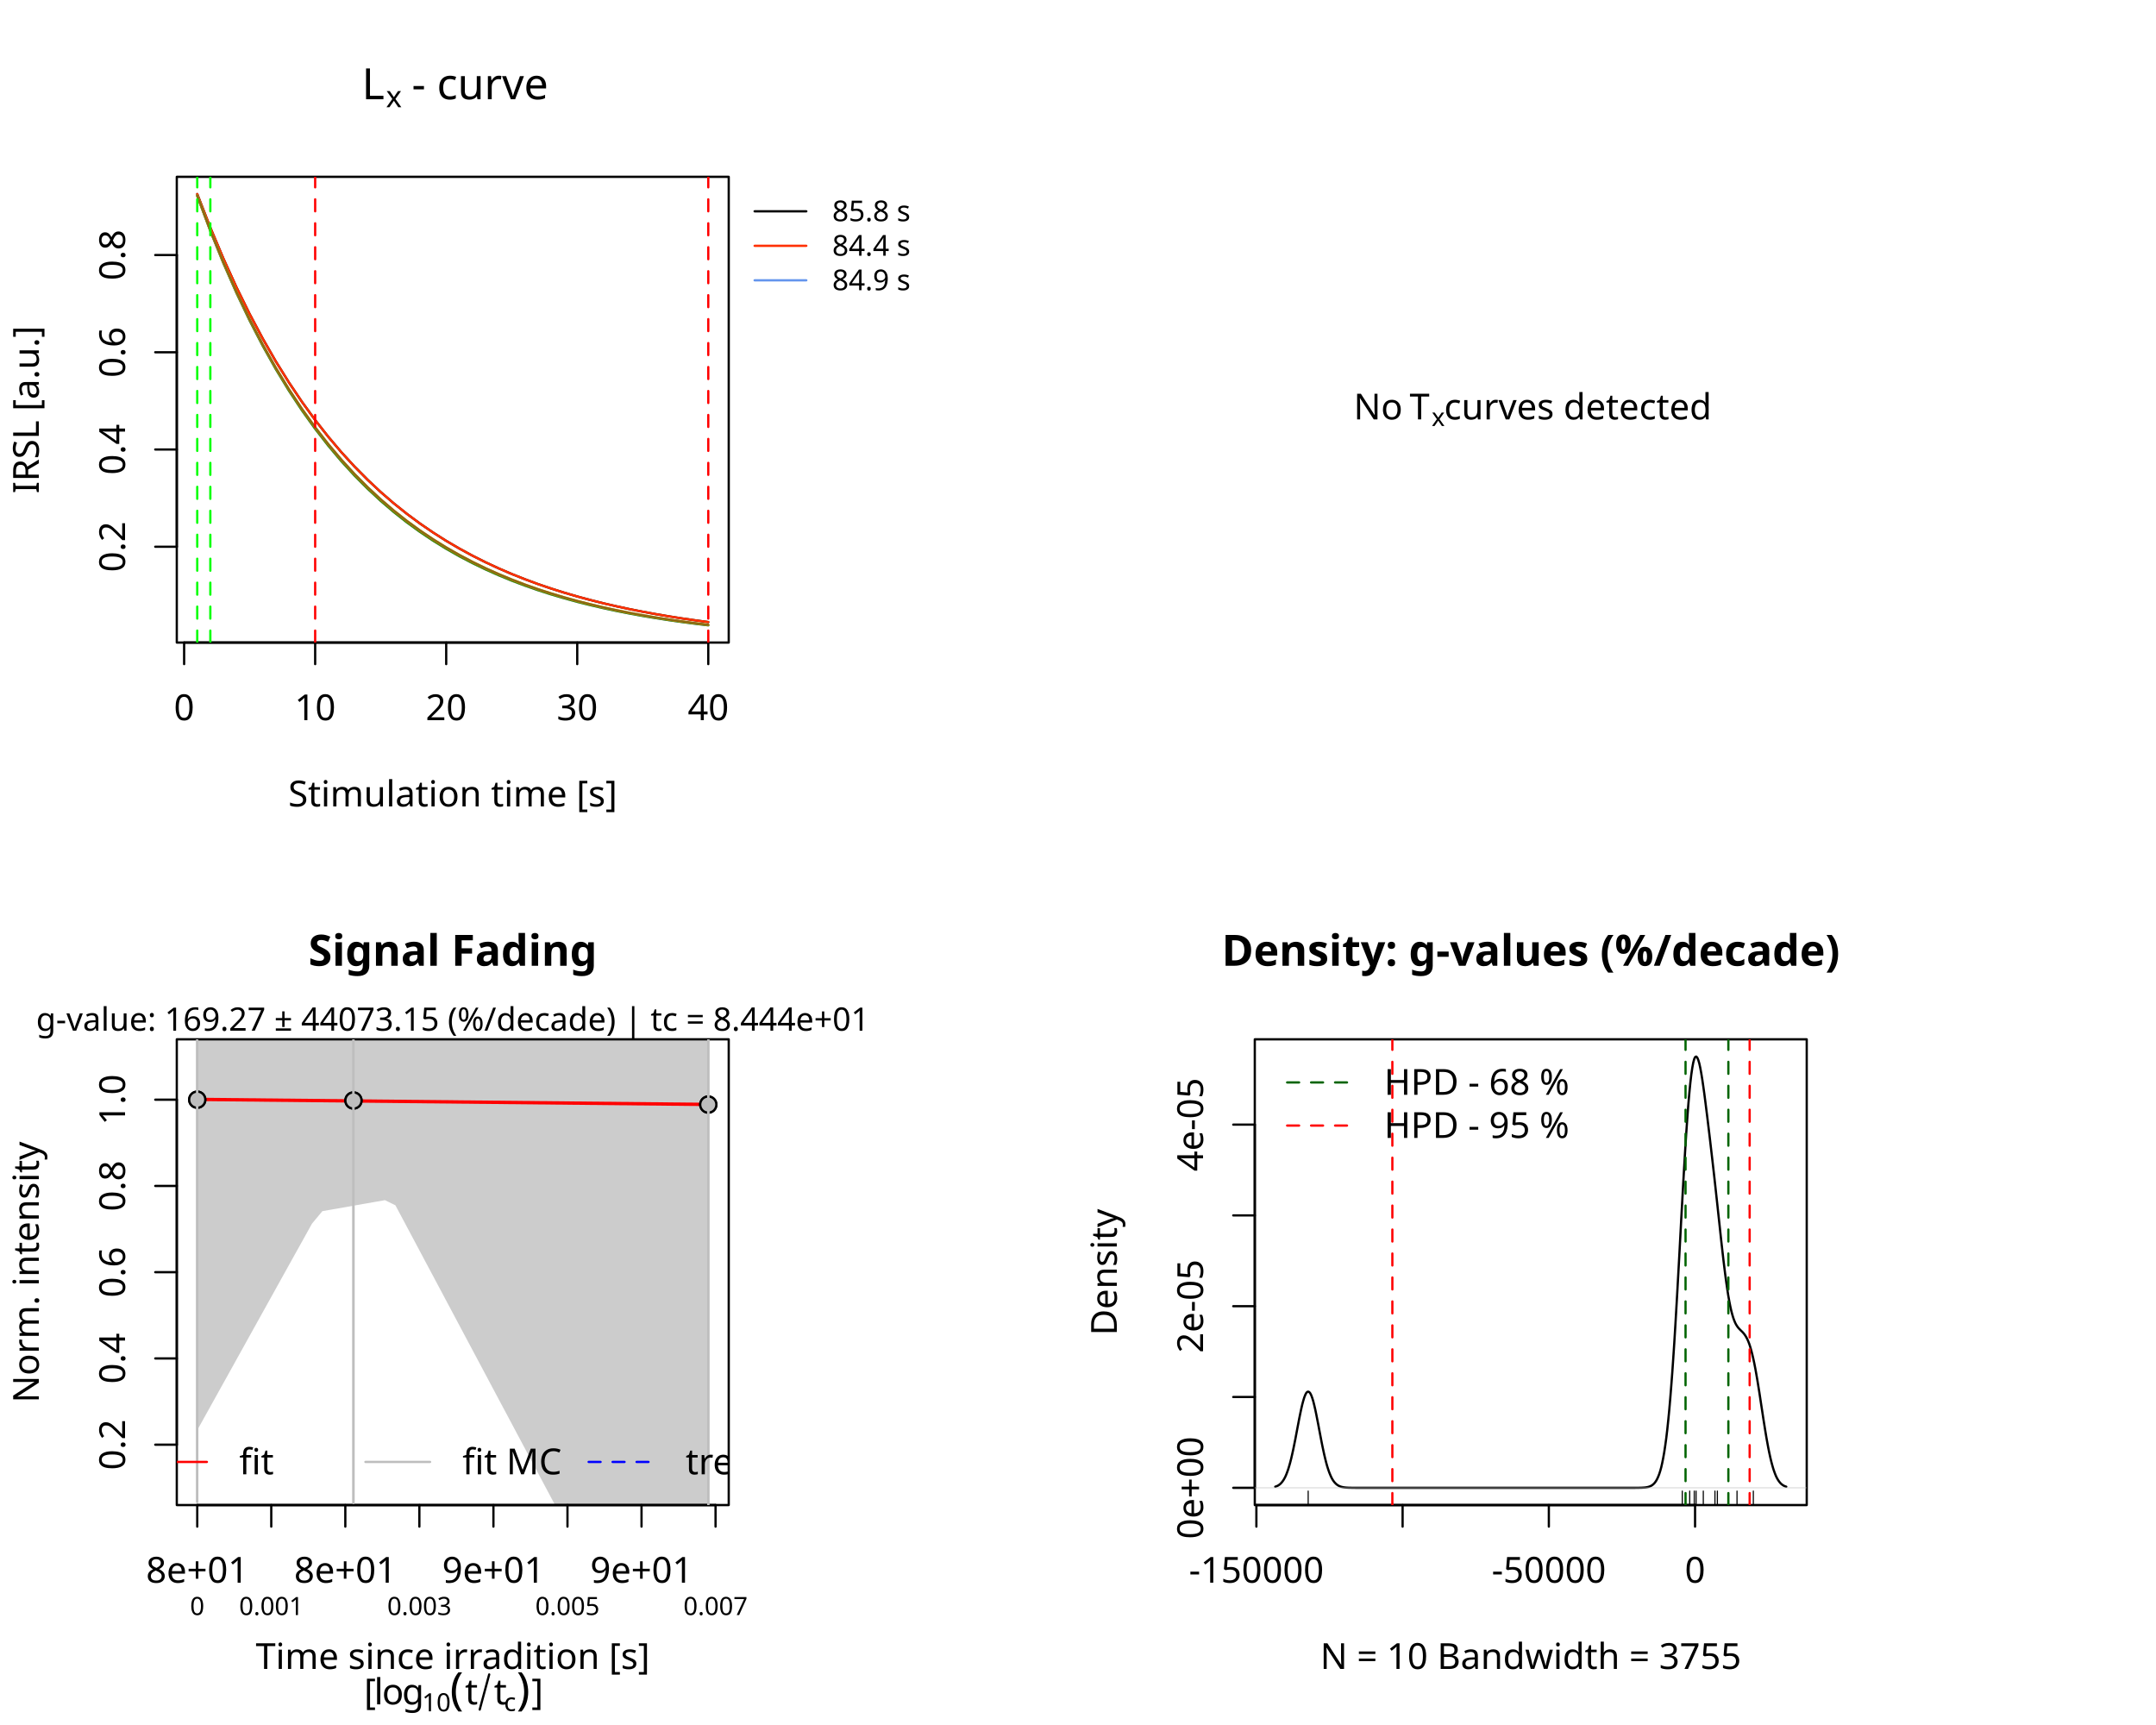
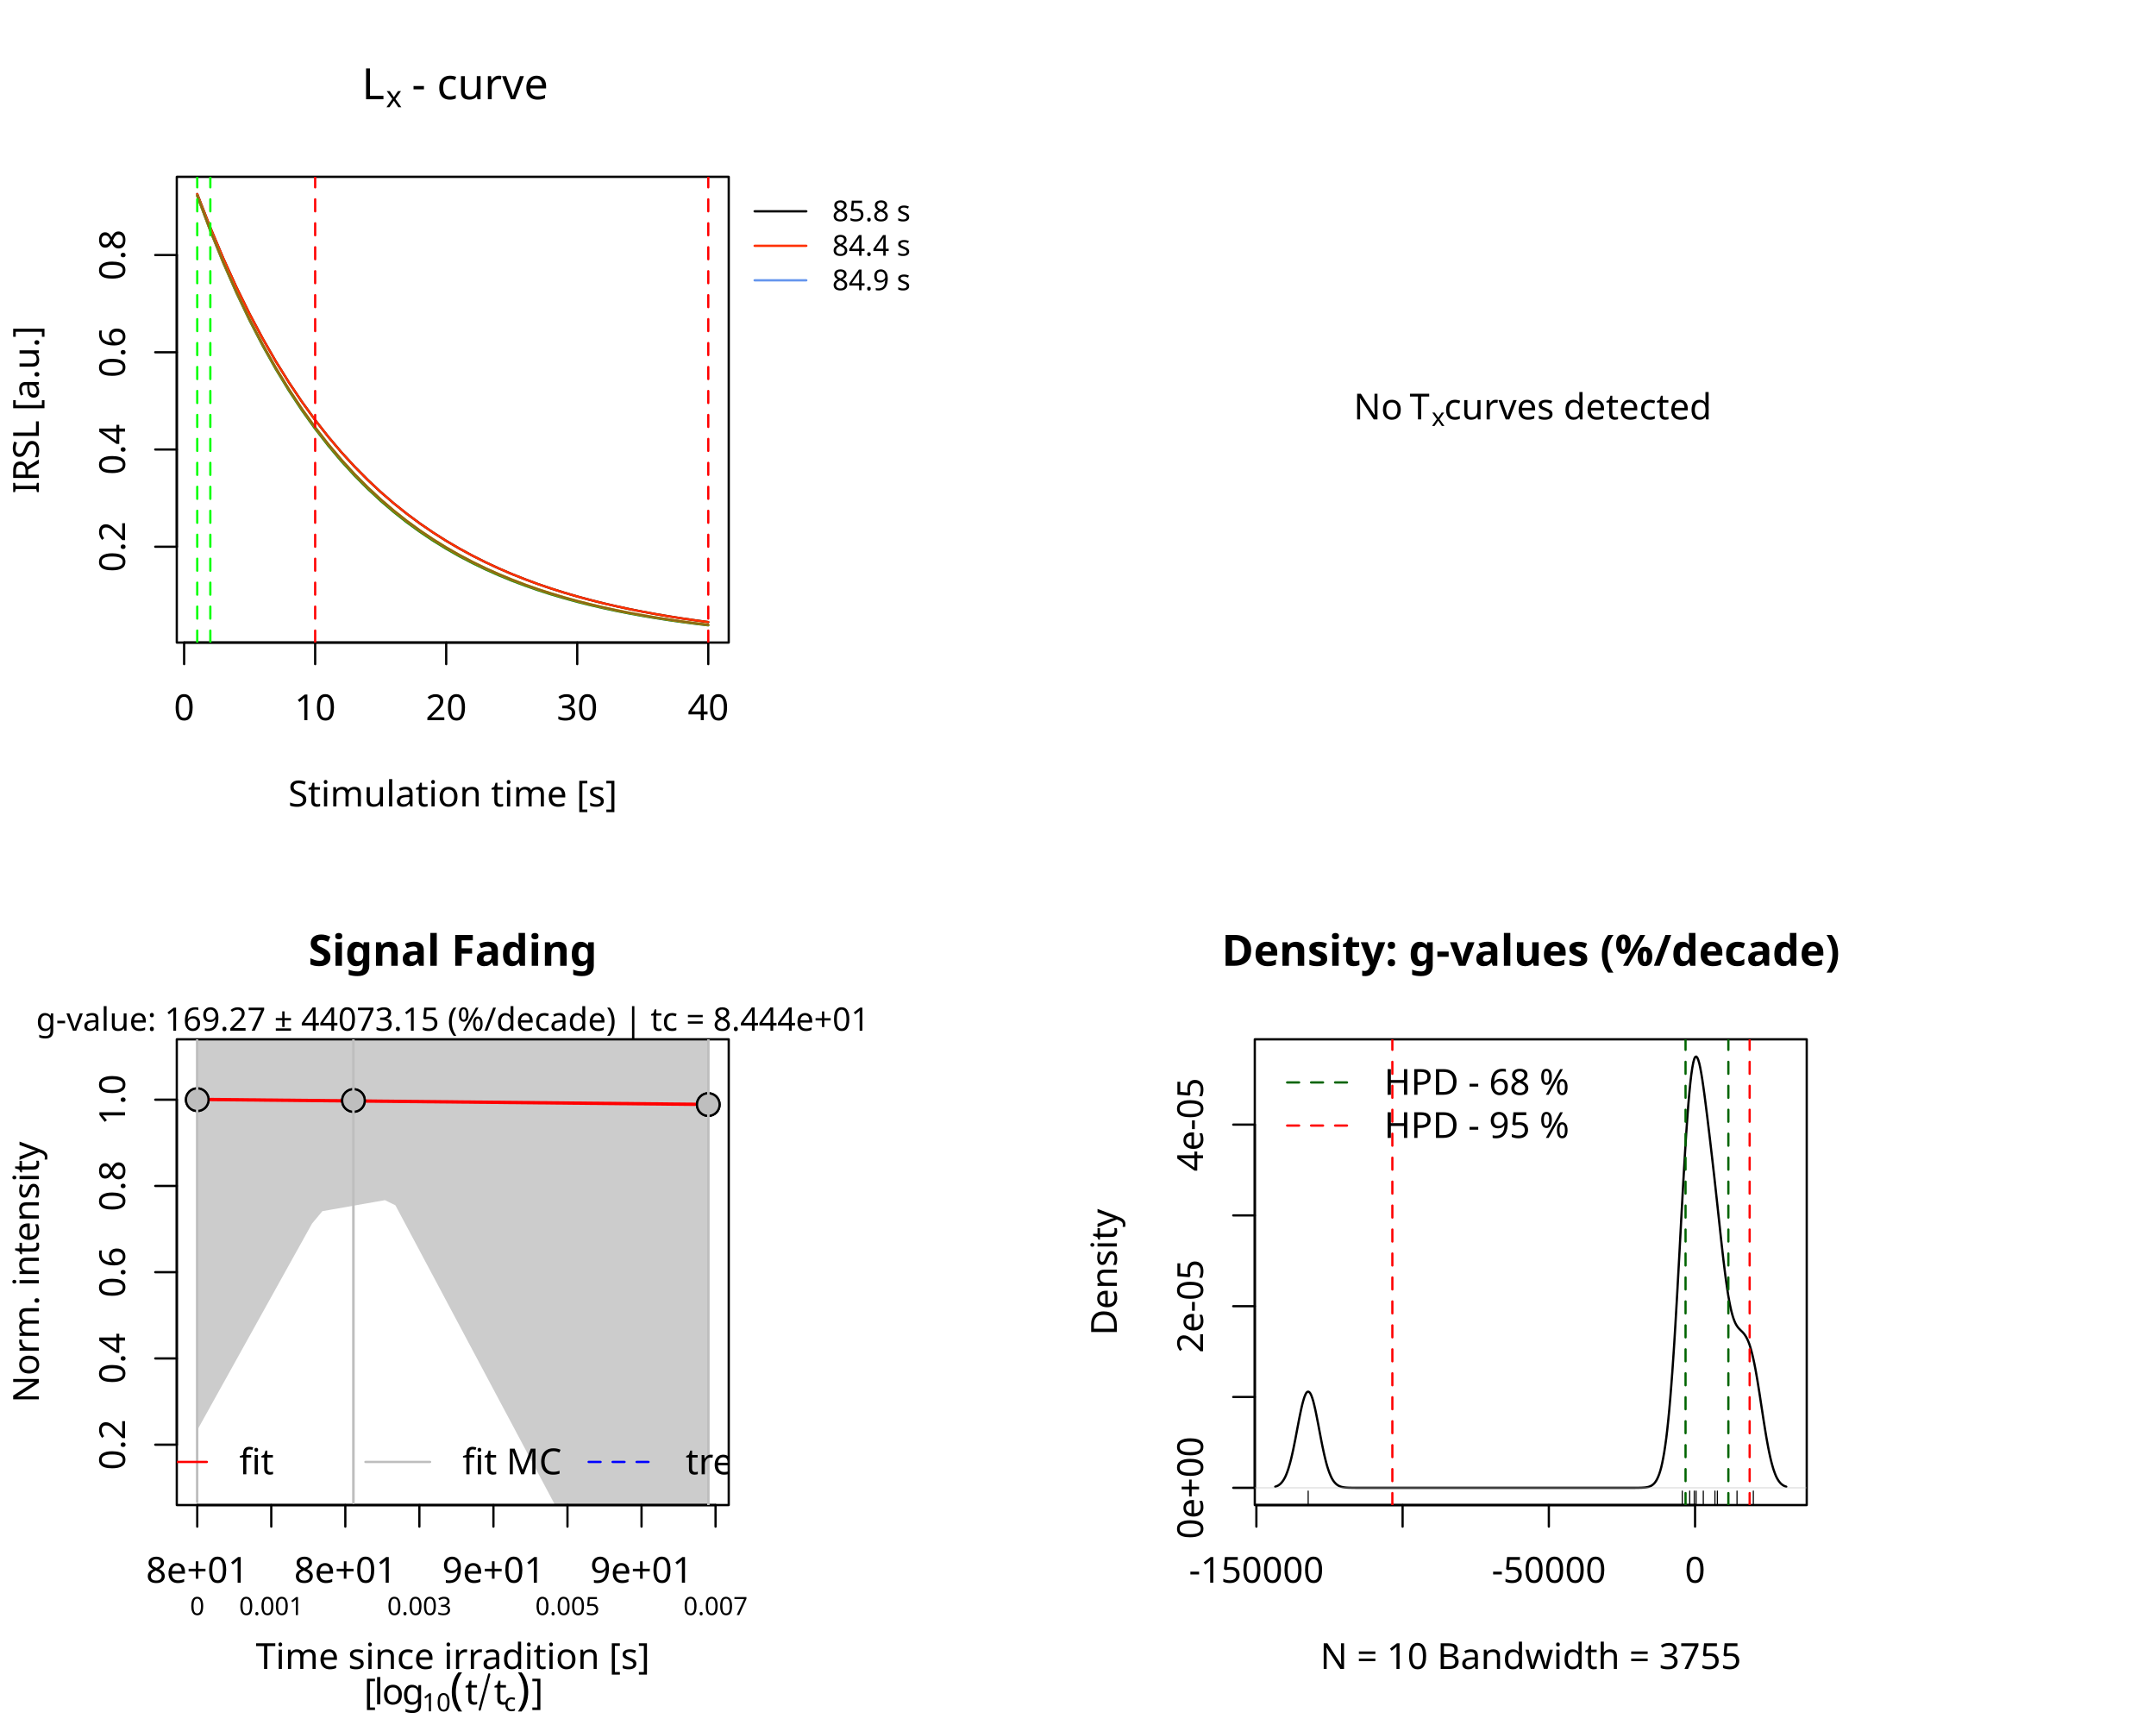
<svg xmlns="http://www.w3.org/2000/svg" class="svglite" data-engine-version="2.0" width="720.00pt" height="576.00pt" viewBox="0 0 720.00 576.00">
  <defs>
    <style type="text/css">
    .svglite line, .svglite polyline, .svglite polygon, .svglite path, .svglite rect, .svglite circle {
      fill: none;
      stroke: #000000;
      stroke-linecap: round;
      stroke-linejoin: round;
      stroke-miterlimit: 10.00;
    }
  </style>
  </defs>
  <rect width="100%" height="100%" style="stroke: none; fill: #FFFFFF;" />
  <defs>
    <clipPath id="cpMC4wMHw3MjAuMDB8MC4wMHw1NzYuMDA=">
      <rect x="0.00" y="0.00" width="720.00" height="576.00" />
    </clipPath>
  </defs>
  <g clip-path="url(#cpMC4wMHw3MjAuMDB8MC4wMHw1NzYuMDA=)">
    <line x1="61.49" y1="214.56" x2="236.53" y2="214.56" style="stroke-width: 0.75;" />
    <line x1="61.49" y1="214.56" x2="61.49" y2="221.76" style="stroke-width: 0.75;" />
    <line x1="105.25" y1="214.56" x2="105.25" y2="221.76" style="stroke-width: 0.75;" />
    <line x1="149.01" y1="214.56" x2="149.01" y2="221.76" style="stroke-width: 0.75;" />
    <line x1="192.77" y1="214.56" x2="192.77" y2="221.76" style="stroke-width: 0.75;" />
    <line x1="236.53" y1="214.56" x2="236.53" y2="221.76" style="stroke-width: 0.75;" />
    <text x="61.49" y="240.48" text-anchor="middle" style="font-size: 12.00px; font-family: sans;" textLength="6.67px" lengthAdjust="spacingAndGlyphs">0</text>
    <text x="105.25" y="240.48" text-anchor="middle" style="font-size: 12.00px; font-family: sans;" textLength="13.35px" lengthAdjust="spacingAndGlyphs">10</text>
    <text x="149.01" y="240.48" text-anchor="middle" style="font-size: 12.00px; font-family: sans;" textLength="13.35px" lengthAdjust="spacingAndGlyphs">20</text>
    <text x="192.77" y="240.48" text-anchor="middle" style="font-size: 12.00px; font-family: sans;" textLength="13.35px" lengthAdjust="spacingAndGlyphs">30</text>
    <text x="236.53" y="240.48" text-anchor="middle" style="font-size: 12.00px; font-family: sans;" textLength="13.35px" lengthAdjust="spacingAndGlyphs">40</text>
    <line x1="59.04" y1="182.56" x2="59.04" y2="85.16" style="stroke-width: 0.75;" />
    <line x1="59.04" y1="182.56" x2="51.84" y2="182.56" style="stroke-width: 0.75;" />
    <line x1="59.04" y1="150.09" x2="51.84" y2="150.09" style="stroke-width: 0.75;" />
    <line x1="59.04" y1="117.62" x2="51.84" y2="117.62" style="stroke-width: 0.75;" />
    <line x1="59.04" y1="85.16" x2="51.84" y2="85.16" style="stroke-width: 0.75;" />
    <text transform="translate(41.76,182.56) rotate(-90)" text-anchor="middle" style="font-size: 12.00px; font-family: sans;" textLength="16.68px" lengthAdjust="spacingAndGlyphs">0.2</text>
    <text transform="translate(41.76,150.09) rotate(-90)" text-anchor="middle" style="font-size: 12.00px; font-family: sans;" textLength="16.68px" lengthAdjust="spacingAndGlyphs">0.4</text>
    <text transform="translate(41.76,117.62) rotate(-90)" text-anchor="middle" style="font-size: 12.00px; font-family: sans;" textLength="16.68px" lengthAdjust="spacingAndGlyphs">0.6</text>
    <text transform="translate(41.76,85.16) rotate(-90)" text-anchor="middle" style="font-size: 12.00px; font-family: sans;" textLength="16.68px" lengthAdjust="spacingAndGlyphs">0.8</text>
    <polygon points="59.04,214.56 243.36,214.56 243.36,59.04 59.04,59.04 " style="stroke-width: 0.75; fill: none;" />
  </g>
  <defs>
    <clipPath id="cpMC4wMHwzNjAuMDB8MC4wMHwyODguMDA=">
      <rect x="0.00" y="0.00" width="360.00" height="288.00" />
    </clipPath>
  </defs>
  <g clip-path="url(#cpMC4wMHwzNjAuMDB8MC4wMHwyODguMDA=)">
    <text x="120.86" y="33.14" style="font-size: 14.40px; font-family: sans;" textLength="8.01px" lengthAdjust="spacingAndGlyphs">L</text>
    <text x="128.87" y="35.81" style="font-size: 10.08px; font-family: sans;" textLength="5.04px" lengthAdjust="spacingAndGlyphs">x</text>
    <text x="133.91" y="33.14" style="font-size: 14.40px; font-family: sans;" textLength="3.60px" lengthAdjust="spacingAndGlyphs"> </text>
    <text x="137.52" y="33.14" style="font-size: 14.40px; font-family: sans;" textLength="44.02px" lengthAdjust="spacingAndGlyphs">- curve</text>
    <text x="151.20" y="269.28" text-anchor="middle" style="font-size: 12.00px; font-family: sans;" textLength="101.38px" lengthAdjust="spacingAndGlyphs">Stimulation time [s]</text>
    <text transform="translate(12.96,136.80) rotate(-90)" text-anchor="middle" style="font-size: 12.00px; font-family: sans;" textLength="56.70px" lengthAdjust="spacingAndGlyphs">IRSL [a.u.]</text>
  </g>
  <defs>
    <clipPath id="cpNTkuMDR8MjQzLjM2fDU5LjA0fDIxNC41Ng==">
      <rect x="59.04" y="59.04" width="184.32" height="155.52" />
    </clipPath>
  </defs>
  <g clip-path="url(#cpNTkuMDR8MjQzLjM2fDU5LjA0fDIxNC41Ng==)">
    <polyline points="65.87,64.80 70.24,76.01 74.62,86.38 78.99,95.98 83.37,104.86 87.75,113.08 92.12,120.69 96.50,127.72 100.88,134.24 105.25,140.26 109.63,145.84 114.00,151.00 118.38,155.78 122.76,160.20 127.13,164.29 131.51,168.08 135.88,171.58 140.26,174.82 144.64,177.82 149.01,180.60 153.39,183.16 157.76,185.54 162.14,187.74 166.52,189.78 170.89,191.66 175.27,193.40 179.64,195.02 184.02,196.51 188.40,197.89 192.77,199.17 197.15,200.35 201.52,201.45 205.90,202.46 210.28,203.40 214.65,204.26 219.03,205.07 223.41,205.81 227.78,206.50 232.16,207.13 236.53,207.72 " style="stroke-width: 0.75;" />
    <polyline points="65.87,64.80 70.24,76.01 74.62,86.38 78.99,95.98 83.37,104.86 87.75,113.08 92.12,120.69 96.50,127.72 100.88,134.24 105.25,140.26 109.63,145.84 114.00,151.00 118.38,155.78 122.76,160.20 127.13,164.29 131.51,168.08 135.88,171.58 140.26,174.82 144.64,177.82 149.01,180.60 153.39,183.16 157.76,185.54 162.14,187.74 166.52,189.78 170.89,191.66 175.27,193.40 179.64,195.02 184.02,196.51 188.40,197.89 192.77,199.17 197.15,200.35 201.52,201.45 205.90,202.46 210.28,203.40 214.65,204.26 219.03,205.07 223.41,205.81 227.78,206.50 232.16,207.13 236.53,207.72 " style="stroke-width: 0.75; stroke: #FF3000;" />
    <polyline points="65.87,65.40 70.24,77.11 74.62,87.91 78.99,97.86 83.37,107.04 87.75,115.49 92.12,123.28 96.50,130.47 100.88,137.09 105.25,143.19 109.63,148.81 114.00,154.00 118.38,158.78 122.76,163.18 127.13,167.24 131.51,170.98 135.88,174.43 140.26,177.61 144.64,180.54 149.01,183.24 153.39,185.73 157.76,188.02 162.14,190.13 166.52,192.08 170.89,193.88 175.27,195.53 179.64,197.06 184.02,198.47 188.40,199.76 192.77,200.96 197.15,202.06 201.52,203.07 205.90,204.01 210.28,204.87 214.65,205.67 219.03,206.40 223.41,207.08 227.78,207.70 232.16,208.27 236.53,208.80 " style="stroke-width: 0.75; stroke: #6495ED;" />
    <polyline points="65.87,65.40 70.24,77.11 74.62,87.91 78.99,97.86 83.37,107.04 87.75,115.49 92.12,123.28 96.50,130.47 100.88,137.09 105.25,143.19 109.63,148.81 114.00,154.00 118.38,158.78 122.76,163.18 127.13,167.24 131.51,170.98 135.88,174.43 140.26,177.61 144.64,180.54 149.01,183.24 153.39,185.73 157.76,188.02 162.14,190.13 166.52,192.08 170.89,193.88 175.27,195.53 179.64,197.06 184.02,198.47 188.40,199.76 192.77,200.96 197.15,202.06 201.52,203.07 205.90,204.01 210.28,204.87 214.65,205.67 219.03,206.40 223.41,207.08 227.78,207.70 232.16,208.27 236.53,208.80 " style="stroke-width: 0.75; stroke: #458B00;" />
    <polyline points="65.87,65.29 70.24,76.92 74.62,87.64 78.99,97.53 83.37,106.66 87.75,115.07 92.12,122.83 96.50,129.99 100.88,136.59 105.25,142.68 109.63,148.30 114.00,153.48 118.38,158.26 122.76,162.67 127.13,166.73 131.51,170.48 135.88,173.94 140.26,177.13 144.64,180.07 149.01,182.79 153.39,185.29 157.76,187.60 162.14,189.73 166.52,191.69 170.89,193.50 175.27,195.18 179.64,196.72 184.02,198.14 188.40,199.45 192.77,200.66 197.15,201.77 201.52,202.80 205.90,203.75 210.28,204.63 214.65,205.43 219.03,206.18 223.41,206.87 227.78,207.50 232.16,208.08 236.53,208.62 " style="stroke-width: 0.75; stroke: #FFB90F;" />
    <polyline points="65.87,65.29 70.24,76.92 74.62,87.64 78.99,97.53 83.37,106.66 87.75,115.07 92.12,122.83 96.50,129.99 100.88,136.59 105.25,142.68 109.63,148.30 114.00,153.48 118.38,158.26 122.76,162.67 127.13,166.73 131.51,170.48 135.88,173.94 140.26,177.13 144.64,180.07 149.01,182.79 153.39,185.29 157.76,187.60 162.14,189.73 166.52,191.69 170.89,193.50 175.27,195.18 179.64,196.72 184.02,198.14 188.40,199.45 192.77,200.66 197.15,201.77 201.52,202.80 205.90,203.75 210.28,204.63 214.65,205.43 219.03,206.18 223.41,206.87 227.78,207.50 232.16,208.08 236.53,208.62 " style="stroke-width: 0.75; stroke: #8B6914;" />
  </g>
  <g clip-path="url(#cpMC4wMHw3MjAuMDB8MC4wMHw1NzYuMDA=)">
</g>
  <g clip-path="url(#cpMC4wMHwzNjAuMDB8MC4wMHwyODguMDA=)">
    <line x1="252.00" y1="70.56" x2="269.28" y2="70.56" style="stroke-width: 0.75;" />
    <line x1="252.00" y1="82.08" x2="269.28" y2="82.08" style="stroke-width: 0.75; stroke: #FF3000;" />
    <line x1="252.00" y1="93.60" x2="269.28" y2="93.60" style="stroke-width: 0.75; stroke: #6495ED;" />
    <text x="277.92" y="73.86" style="font-size: 9.60px; font-family: sans;" textLength="26.16px" lengthAdjust="spacingAndGlyphs">85.8 s</text>
    <text x="277.92" y="85.38" style="font-size: 9.60px; font-family: sans;" textLength="26.16px" lengthAdjust="spacingAndGlyphs">84.4 s</text>
    <text x="277.92" y="96.90" style="font-size: 9.60px; font-family: sans;" textLength="26.16px" lengthAdjust="spacingAndGlyphs">84.9 s</text>
  </g>
  <g clip-path="url(#cpNTkuMDR8MjQzLjM2fDU5LjA0fDIxNC41Ng==)">
    <line x1="65.87" y1="214.56" x2="65.87" y2="59.04" style="stroke-width: 0.75; stroke: #00FF00; stroke-dasharray: 4.00,4.00;" />
    <line x1="70.24" y1="214.56" x2="70.24" y2="59.04" style="stroke-width: 0.75; stroke: #00FF00; stroke-dasharray: 4.00,4.00;" />
    <line x1="105.25" y1="214.56" x2="105.25" y2="59.04" style="stroke-width: 0.75; stroke: #FF0000; stroke-dasharray: 4.00,4.00;" />
    <line x1="236.53" y1="214.56" x2="236.53" y2="59.04" style="stroke-width: 0.75; stroke: #FF0000; stroke-dasharray: 4.00,4.00;" />
  </g>
  <defs>
    <clipPath id="cpNDE5LjA0fDYwMy4zNnw1OS4wNHwyMTQuNTY=">
      <rect x="419.04" y="59.04" width="184.32" height="155.52" />
    </clipPath>
  </defs>
  <g clip-path="url(#cpNDE5LjA0fDYwMy4zNnw1OS4wNHwyMTQuNTY=)">
</g>
  <defs>
    <clipPath id="cpMzYwLjAwfDcyMC4wMHwwLjAwfDI4OC4wMA==">
      <rect x="360.00" y="0.00" width="360.00" height="288.00" />
    </clipPath>
  </defs>
  <g clip-path="url(#cpMzYwLjAwfDcyMC4wMHwwLjAwfDI4OC4wMA==)">
</g>
  <g clip-path="url(#cpNDE5LjA0fDYwMy4zNnw1OS4wNHwyMTQuNTY=)">
    <text x="452.06" y="140.04" style="font-size: 12.00px; font-family: sans;" textLength="18.68px" lengthAdjust="spacingAndGlyphs">No </text>
    <text x="470.74" y="140.04" style="font-size: 12.00px; font-family: sans;" textLength="7.33px" lengthAdjust="spacingAndGlyphs">T</text>
    <text x="478.07" y="142.26" style="font-size: 8.40px; font-family: sans;" textLength="4.20px" lengthAdjust="spacingAndGlyphs">x</text>
    <text x="482.27" y="140.04" style="font-size: 12.00px; font-family: sans;" textLength="88.07px" lengthAdjust="spacingAndGlyphs"> curves detected</text>
  </g>
  <defs>
    <clipPath id="cpNTkuMDR8MjQzLjM2fDM0Ny4wNHw1MDIuNTY=">
      <rect x="59.04" y="347.04" width="184.32" height="155.52" />
    </clipPath>
  </defs>
  <g clip-path="url(#cpNTkuMDR8MjQzLjM2fDM0Ny4wNHw1MDIuNTY=)">
</g>
  <g clip-path="url(#cpMC4wMHw3MjAuMDB8MC4wMHw1NzYuMDA=)">
    <line x1="59.04" y1="482.40" x2="59.04" y2="367.20" style="stroke-width: 0.75;" />
    <line x1="59.04" y1="482.40" x2="51.84" y2="482.40" style="stroke-width: 0.75;" />
    <line x1="59.04" y1="453.60" x2="51.84" y2="453.60" style="stroke-width: 0.75;" />
    <line x1="59.04" y1="424.80" x2="51.84" y2="424.80" style="stroke-width: 0.75;" />
    <line x1="59.04" y1="396.00" x2="51.84" y2="396.00" style="stroke-width: 0.75;" />
    <line x1="59.04" y1="367.20" x2="51.84" y2="367.20" style="stroke-width: 0.75;" />
    <text transform="translate(41.76,482.40) rotate(-90)" text-anchor="middle" style="font-size: 12.00px; font-family: sans;" textLength="16.68px" lengthAdjust="spacingAndGlyphs">0.2</text>
    <text transform="translate(41.76,453.60) rotate(-90)" text-anchor="middle" style="font-size: 12.00px; font-family: sans;" textLength="16.68px" lengthAdjust="spacingAndGlyphs">0.4</text>
    <text transform="translate(41.76,424.80) rotate(-90)" text-anchor="middle" style="font-size: 12.00px; font-family: sans;" textLength="16.68px" lengthAdjust="spacingAndGlyphs">0.6</text>
    <text transform="translate(41.76,396.00) rotate(-90)" text-anchor="middle" style="font-size: 12.00px; font-family: sans;" textLength="16.68px" lengthAdjust="spacingAndGlyphs">0.8</text>
    <text transform="translate(41.76,367.20) rotate(-90)" text-anchor="middle" style="font-size: 12.00px; font-family: sans;" textLength="16.68px" lengthAdjust="spacingAndGlyphs">1.0</text>
    <polygon points="59.04,502.56 243.36,502.56 243.36,347.04 59.04,347.04 " style="stroke-width: 0.75; fill: none;" />
  </g>
  <defs>
    <clipPath id="cpMC4wMHwzNjAuMDB8Mjg4LjAwfDU3Ni4wMA==">
      <rect x="0.00" y="288.00" width="360.00" height="288.00" />
    </clipPath>
  </defs>
  <g clip-path="url(#cpMC4wMHwzNjAuMDB8Mjg4LjAwfDU3Ni4wMA==)">
    <text x="151.20" y="322.48" text-anchor="middle" style="font-size: 14.40px; font-weight: bold; font-family: sans;" textLength="88.06px" lengthAdjust="spacingAndGlyphs">Signal Fading</text>
    <text x="121.59" y="569.11" style="font-size: 12.00px; font-family: sans;" textLength="3.33px" lengthAdjust="spacingAndGlyphs">[</text>
    <text x="124.92" y="569.11" style="font-size: 12.00px; font-family: sans;" textLength="2.66px" lengthAdjust="spacingAndGlyphs">l</text>
    <text x="127.59" y="569.11" style="font-size: 12.00px; font-family: sans;" textLength="6.67px" lengthAdjust="spacingAndGlyphs">o</text>
    <text x="134.26" y="569.11" style="font-size: 12.00px; font-family: sans;" textLength="6.67px" lengthAdjust="spacingAndGlyphs">g</text>
    <text x="140.94" y="571.43" style="font-size: 8.40px; font-family: sans;" textLength="9.34px" lengthAdjust="spacingAndGlyphs">10</text>
    <text x="150.28" y="569.11" style="font-size: 15.00px; font-family: sans;" textLength="5.00px" lengthAdjust="spacingAndGlyphs">(</text>
    <text x="155.28" y="569.11" style="font-size: 12.00px; font-family: sans;" textLength="3.33px" lengthAdjust="spacingAndGlyphs">t</text>
    <polyline points="160.20,570.85 163.37,559.12 " style="stroke-width: 0.75;" />
    <text x="164.95" y="569.11" style="font-size: 12.00px; font-family: sans;" textLength="3.33px" lengthAdjust="spacingAndGlyphs">t</text>
    <text x="168.29" y="571.34" style="font-size: 8.40px; font-family: sans;" textLength="4.20px" lengthAdjust="spacingAndGlyphs">c</text>
    <text x="172.49" y="569.11" style="font-size: 15.00px; font-family: sans;" textLength="4.99px" lengthAdjust="spacingAndGlyphs">)</text>
    <text x="177.48" y="569.11" style="font-size: 12.00px; font-family: sans;" textLength="3.33px" lengthAdjust="spacingAndGlyphs">]</text>
    <text x="151.20" y="557.28" text-anchor="middle" style="font-size: 12.00px; font-family: sans;" textLength="123.38px" lengthAdjust="spacingAndGlyphs">Time since irradition [s]</text>
    <text transform="translate(12.96,424.80) rotate(-90)" text-anchor="middle" style="font-size: 12.00px; font-family: sans;" textLength="80.04px" lengthAdjust="spacingAndGlyphs">Norm. intensity</text>
  </g>
  <g clip-path="url(#cpMC4wMHw3MjAuMDB8MC4wMHw1NzYuMDA=)">
    <line x1="65.87" y1="502.56" x2="238.96" y2="502.56" style="stroke-width: 0.75;" />
    <line x1="65.87" y1="502.56" x2="65.87" y2="509.76" style="stroke-width: 0.75;" />
    <line x1="90.59" y1="502.56" x2="90.59" y2="509.76" style="stroke-width: 0.75;" />
    <line x1="115.32" y1="502.56" x2="115.32" y2="509.76" style="stroke-width: 0.75;" />
    <line x1="140.05" y1="502.56" x2="140.05" y2="509.76" style="stroke-width: 0.75;" />
    <line x1="164.78" y1="502.56" x2="164.78" y2="509.76" style="stroke-width: 0.75;" />
    <line x1="189.51" y1="502.56" x2="189.51" y2="509.76" style="stroke-width: 0.75;" />
    <line x1="214.24" y1="502.56" x2="214.24" y2="509.76" style="stroke-width: 0.75;" />
    <line x1="238.96" y1="502.56" x2="238.96" y2="509.76" style="stroke-width: 0.75;" />
    <text x="65.87" y="528.48" text-anchor="middle" style="font-size: 12.00px; font-family: sans;" textLength="33.71px" lengthAdjust="spacingAndGlyphs">8e+01</text>
    <text x="115.32" y="528.48" text-anchor="middle" style="font-size: 12.00px; font-family: sans;" textLength="33.71px" lengthAdjust="spacingAndGlyphs">8e+01</text>
    <text x="164.78" y="528.48" text-anchor="middle" style="font-size: 12.00px; font-family: sans;" textLength="33.71px" lengthAdjust="spacingAndGlyphs">9e+01</text>
    <text x="214.24" y="528.48" text-anchor="middle" style="font-size: 12.00px; font-family: sans;" textLength="33.71px" lengthAdjust="spacingAndGlyphs">9e+01</text>
    <text x="65.87" y="539.28" text-anchor="middle" style="font-size: 8.40px; font-family: sans;" textLength="4.67px" lengthAdjust="spacingAndGlyphs">0</text>
    <text x="90.59" y="539.28" text-anchor="middle" style="font-size: 8.40px; font-family: sans;" textLength="21.02px" lengthAdjust="spacingAndGlyphs">0.001</text>
    <text x="140.05" y="539.28" text-anchor="middle" style="font-size: 8.40px; font-family: sans;" textLength="21.02px" lengthAdjust="spacingAndGlyphs">0.003</text>
    <text x="189.51" y="539.28" text-anchor="middle" style="font-size: 8.40px; font-family: sans;" textLength="21.02px" lengthAdjust="spacingAndGlyphs">0.005</text>
    <text x="238.96" y="539.28" text-anchor="middle" style="font-size: 8.40px; font-family: sans;" textLength="21.02px" lengthAdjust="spacingAndGlyphs">0.007</text>
    <text x="151.20" y="344.16" text-anchor="middle" style="font-size: 10.80px; font-family: sans;" textLength="270.56px" lengthAdjust="spacingAndGlyphs">g-value: 169.27 ± 44073.15 (%/decade) | tc = 8.444e+01</text>
  </g>
  <g clip-path="url(#cpNTkuMDR8MjQzLjM2fDM0Ny4wNHw1MDIuNTY=)">
    <polygon points="65.87,278.21 69.35,283.65 72.83,284.56 76.32,285.46 79.80,286.37 83.28,287.28 86.76,288.18 90.25,289.09 93.73,290.00 97.21,290.90 100.70,291.81 104.18,292.71 107.66,293.62 111.15,294.53 114.63,295.43 118.11,296.34 121.59,297.24 125.08,297.52 128.56,296.99 132.04,296.46 135.53,295.94 139.01,295.41 142.49,294.88 145.98,294.35 149.46,293.83 152.94,293.30 156.42,292.77 159.91,292.24 163.39,291.72 166.87,291.19 170.36,289.49 173.84,283.22 177.32,276.95 180.81,270.68 184.29,264.41 187.77,258.14 191.25,251.87 194.74,245.60 198.22,239.34 201.70,233.07 205.19,226.80 208.67,220.53 212.15,214.26 215.64,207.99 219.12,201.72 222.60,195.45 226.08,189.18 229.57,182.92 233.05,176.65 236.53,170.38 236.53,598.63 233.05,592.09 229.57,585.55 226.08,579.01 222.60,572.47 219.12,565.93 215.64,559.40 212.15,552.86 208.67,546.32 205.19,539.78 201.70,533.24 198.22,526.70 194.74,520.16 191.25,513.62 187.77,507.08 184.29,500.54 180.81,494.00 177.32,487.46 173.84,480.93 170.36,474.39 166.87,467.85 163.39,461.31 159.91,454.77 156.42,448.23 152.94,441.69 149.46,435.15 145.98,428.61 142.49,422.07 139.01,415.53 135.53,408.99 132.04,402.46 128.56,400.75 125.08,401.36 121.59,401.97 118.11,402.58 114.63,403.20 111.15,403.81 107.66,404.42 104.18,408.60 100.70,414.87 97.21,421.13 93.73,427.40 90.25,433.67 86.76,439.94 83.28,446.21 79.80,452.48 76.32,458.75 72.83,465.02 69.35,471.29 65.87,477.55 " style="stroke-width: 0.75; stroke: none; fill: #000000; fill-opacity: 0.20;" />
    <polyline points="65.87,367.10 67.57,367.12 69.28,367.13 70.99,367.15 72.69,367.17 74.40,367.18 76.11,367.20 77.81,367.22 79.52,367.23 81.23,367.25 82.93,367.27 84.64,367.28 86.35,367.30 88.05,367.32 89.76,367.34 91.47,367.35 93.17,367.37 94.88,367.39 96.59,367.40 98.29,367.42 100.00,367.44 101.71,367.45 103.41,367.47 105.12,367.49 106.83,367.50 108.53,367.52 110.24,367.54 111.95,367.55 113.65,367.57 115.36,367.59 117.07,367.60 118.77,367.62 120.48,367.64 122.19,367.66 123.89,367.67 125.60,367.69 127.31,367.71 129.01,367.72 130.72,367.74 132.43,367.76 134.13,367.77 135.84,367.79 137.55,367.81 139.25,367.82 140.96,367.84 142.67,367.86 144.37,367.87 146.08,367.89 147.79,367.91 149.49,367.92 151.20,367.94 152.91,367.96 154.61,367.98 156.32,367.99 158.03,368.01 159.73,368.03 161.44,368.04 163.15,368.06 164.85,368.08 166.56,368.09 168.27,368.11 169.97,368.13 171.68,368.14 173.39,368.16 175.09,368.18 176.80,368.19 178.51,368.21 180.21,368.23 181.92,368.24 183.63,368.26 185.33,368.28 187.04,368.29 188.75,368.31 190.45,368.33 192.16,368.35 193.87,368.36 195.57,368.38 197.28,368.40 198.99,368.41 200.69,368.43 202.40,368.45 204.11,368.46 205.81,368.48 207.52,368.50 209.23,368.51 210.93,368.53 212.64,368.55 214.35,368.56 216.05,368.58 217.76,368.60 219.47,368.61 221.17,368.63 222.88,368.65 224.59,368.67 226.29,368.68 228.00,368.70 229.71,368.72 231.41,368.73 233.12,368.75 234.83,368.77 236.53,368.78 " style="stroke-width: 1.12; stroke: #FF0000;" />
-     <circle cx="236.53" cy="368.83" r="2.70" style="stroke-width: 0.75; fill: #BEBEBE;" />
-     <circle cx="236.53" cy="368.83" r="2.70" style="stroke-width: 0.75; fill: #BEBEBE;" />
-     <circle cx="65.87" cy="367.20" r="2.70" style="stroke-width: 0.75; fill: #BEBEBE;" />
-     <circle cx="65.87" cy="367.20" r="2.70" style="stroke-width: 0.75; fill: #BEBEBE;" />
-     <circle cx="118.04" cy="367.47" r="2.70" style="stroke-width: 0.75; fill: #BEBEBE;" />
-     <circle cx="118.04" cy="367.47" r="2.70" style="stroke-width: 0.75; fill: #BEBEBE;" />
+     <circle cx="236.53" cy="368.83" r="3.78" style="stroke-width: 0.75; fill: #BEBEBE;" />
+     <circle cx="236.53" cy="368.83" r="3.78" style="stroke-width: 0.75; fill: #BEBEBE;" />
+     <circle cx="65.87" cy="367.20" r="3.78" style="stroke-width: 0.75; fill: #BEBEBE;" />
+     <circle cx="65.87" cy="367.20" r="3.78" style="stroke-width: 0.75; fill: #BEBEBE;" />
+     <circle cx="118.04" cy="367.47" r="3.78" style="stroke-width: 0.75; fill: #BEBEBE;" />
+     <circle cx="118.04" cy="367.47" r="3.78" style="stroke-width: 0.75; fill: #BEBEBE;" />
    <line x1="236.53" y1="234.07" x2="236.53" y2="503.58" style="stroke-width: 0.75; stroke: #BEBEBE;" />
    <line x1="236.53" y1="234.07" x2="236.53" y2="503.58" style="stroke-width: 0.75; stroke: #BEBEBE;" />
    <line x1="65.87" y1="232.90" x2="65.87" y2="501.50" style="stroke-width: 0.75; stroke: #BEBEBE;" />
    <line x1="65.87" y1="232.90" x2="65.87" y2="501.50" style="stroke-width: 0.75; stroke: #BEBEBE;" />
    <line x1="118.04" y1="233.09" x2="118.04" y2="501.85" style="stroke-width: 0.75; stroke: #BEBEBE;" />
    <line x1="118.04" y1="233.09" x2="118.04" y2="501.85" style="stroke-width: 0.75; stroke: #BEBEBE;" />
    <line x1="47.50" y1="488.16" x2="69.10" y2="488.16" style="stroke-width: 0.75; stroke: #FF0000;" />
    <line x1="122.03" y1="488.16" x2="143.63" y2="488.16" style="stroke-width: 0.75; stroke: #BEBEBE;" />
    <line x1="196.57" y1="488.16" x2="218.17" y2="488.16" style="stroke-width: 0.75; stroke: #0000FF; stroke-dasharray: 4.00,4.00;" />
    <text x="79.90" y="492.29" style="font-size: 12.00px; font-family: sans;" textLength="9.33px" lengthAdjust="spacingAndGlyphs">fit</text>
    <text x="154.43" y="492.29" style="font-size: 12.00px; font-family: sans;" textLength="31.33px" lengthAdjust="spacingAndGlyphs">fit MC</text>
    <text x="228.97" y="492.29" style="font-size: 12.00px; font-family: sans;" textLength="27.35px" lengthAdjust="spacingAndGlyphs">trend</text>
  </g>
  <defs>
    <clipPath id="cpNDE5LjA0fDYwMy4zNnwzNDcuMDR8NTAyLjU2">
      <rect x="419.04" y="347.04" width="184.32" height="155.52" />
    </clipPath>
  </defs>
  <g clip-path="url(#cpNDE5LjA0fDYwMy4zNnwzNDcuMDR8NTAyLjU2)">
    <polyline points="425.87,496.43 426.20,496.32 426.53,496.18 426.87,496.01 427.20,495.79 427.54,495.52 427.87,495.19 428.20,494.80 428.54,494.33 428.87,493.79 429.21,493.15 429.54,492.40 429.87,491.54 430.21,490.57 430.54,489.49 430.88,488.29 431.21,486.98 431.54,485.55 431.88,484.01 432.21,482.39 432.55,480.70 432.88,478.96 433.21,477.20 433.55,475.43 433.88,473.69 434.22,472.03 434.55,470.46 434.88,469.03 435.22,467.75 435.55,466.66 435.89,465.78 436.22,465.14 436.55,464.78 436.89,464.68 437.22,464.83 437.56,465.23 437.89,465.88 438.22,466.76 438.56,467.87 438.89,469.18 439.23,470.64 439.56,472.22 439.89,473.90 440.23,475.63 440.56,477.40 440.90,479.17 441.23,480.90 441.56,482.58 441.90,484.19 442.23,485.71 442.57,487.13 442.90,488.45 443.23,489.63 443.57,490.69 443.90,491.64 444.24,492.48 444.57,493.22 444.90,493.86 445.24,494.40 445.57,494.85 445.91,495.23 446.24,495.55 446.57,495.81 446.91,496.03 447.24,496.20 447.58,496.34 447.91,496.45 448.24,496.53 448.58,496.60 448.91,496.65 449.25,496.69 449.58,496.72 449.91,496.74 450.25,496.76 450.58,496.77 450.92,496.78 451.25,496.78 451.58,496.79 451.92,496.79 452.25,496.79 452.59,496.80 452.92,496.80 453.25,496.80 453.59,496.80 453.92,496.80 454.26,496.80 454.59,496.80 454.92,496.80 455.26,496.80 455.59,496.80 455.93,496.80 456.26,496.80 456.59,496.80 456.93,496.80 457.26,496.80 457.60,496.80 457.93,496.80 458.26,496.80 458.60,496.80 458.93,496.80 459.27,496.80 459.60,496.80 459.93,496.80 460.27,496.80 460.60,496.80 460.94,496.80 461.27,496.80 461.60,496.80 461.94,496.80 462.27,496.80 462.61,496.80 462.94,496.80 463.27,496.80 463.61,496.80 463.94,496.80 464.28,496.80 464.61,496.80 464.94,496.80 465.28,496.80 465.61,496.80 465.94,496.80 466.28,496.80 466.61,496.80 466.95,496.80 467.28,496.80 467.61,496.80 467.95,496.80 468.28,496.80 468.62,496.80 468.95,496.80 469.28,496.80 469.62,496.80 469.95,496.80 470.29,496.80 470.62,496.80 470.95,496.80 471.29,496.80 471.62,496.80 471.96,496.80 472.29,496.80 472.62,496.80 472.96,496.80 473.29,496.80 473.63,496.80 473.96,496.80 474.29,496.80 474.63,496.80 474.96,496.80 475.30,496.80 475.63,496.80 475.96,496.80 476.30,496.80 476.63,496.80 476.97,496.80 477.30,496.80 477.63,496.80 477.97,496.80 478.30,496.80 478.64,496.80 478.97,496.80 479.30,496.80 479.64,496.80 479.97,496.80 480.31,496.80 480.64,496.80 480.97,496.80 481.31,496.80 481.64,496.80 481.98,496.80 482.31,496.80 482.64,496.80 482.98,496.80 483.31,496.80 483.65,496.80 483.98,496.80 484.31,496.80 484.65,496.80 484.98,496.80 485.32,496.80 485.65,496.80 485.98,496.80 486.32,496.80 486.65,496.80 486.99,496.80 487.32,496.80 487.65,496.80 487.99,496.80 488.32,496.80 488.66,496.80 488.99,496.80 489.32,496.80 489.66,496.80 489.99,496.80 490.33,496.80 490.66,496.80 490.99,496.80 491.33,496.80 491.66,496.80 492.00,496.80 492.33,496.80 492.66,496.80 493.00,496.80 493.33,496.80 493.67,496.80 494.00,496.80 494.33,496.80 494.67,496.80 495.00,496.80 495.34,496.80 495.67,496.80 496.00,496.80 496.34,496.80 496.67,496.80 497.01,496.80 497.34,496.80 497.67,496.80 498.01,496.80 498.34,496.80 498.68,496.80 499.01,496.80 499.34,496.80 499.68,496.80 500.01,496.80 500.35,496.80 500.68,496.80 501.01,496.80 501.35,496.80 501.68,496.80 502.02,496.80 502.35,496.80 502.68,496.80 503.02,496.80 503.35,496.80 503.69,496.80 504.02,496.80 504.35,496.80 504.69,496.80 505.02,496.80 505.36,496.80 505.69,496.80 506.02,496.80 506.36,496.80 506.69,496.80 507.03,496.80 507.36,496.80 507.69,496.80 508.03,496.80 508.36,496.80 508.70,496.80 509.03,496.80 509.36,496.80 509.70,496.80 510.03,496.80 510.37,496.80 510.70,496.80 511.03,496.80 511.37,496.80 511.70,496.80 512.03,496.80 512.37,496.80 512.70,496.80 513.04,496.80 513.37,496.80 513.70,496.80 514.04,496.80 514.37,496.80 514.71,496.80 515.04,496.80 515.37,496.80 515.71,496.80 516.04,496.80 516.38,496.80 516.71,496.80 517.04,496.80 517.38,496.80 517.71,496.80 518.05,496.80 518.38,496.80 518.71,496.80 519.05,496.80 519.38,496.80 519.72,496.80 520.05,496.80 520.38,496.80 520.72,496.80 521.05,496.80 521.39,496.80 521.72,496.80 522.05,496.80 522.39,496.80 522.72,496.80 523.06,496.80 523.39,496.80 523.72,496.80 524.06,496.80 524.39,496.80 524.73,496.80 525.06,496.80 525.39,496.80 525.73,496.80 526.06,496.80 526.40,496.80 526.73,496.80 527.06,496.80 527.40,496.80 527.73,496.80 528.07,496.80 528.40,496.80 528.73,496.80 529.07,496.80 529.40,496.80 529.74,496.80 530.07,496.80 530.40,496.80 530.74,496.80 531.07,496.80 531.41,496.80 531.74,496.80 532.07,496.80 532.41,496.80 532.74,496.80 533.08,496.80 533.41,496.80 533.74,496.80 534.08,496.80 534.41,496.80 534.75,496.80 535.08,496.80 535.41,496.80 535.75,496.80 536.08,496.80 536.42,496.80 536.75,496.80 537.08,496.80 537.42,496.80 537.75,496.80 538.09,496.80 538.42,496.80 538.75,496.80 539.09,496.80 539.42,496.80 539.76,496.80 540.09,496.80 540.42,496.80 540.76,496.80 541.09,496.80 541.43,496.80 541.76,496.80 542.09,496.80 542.43,496.80 542.76,496.80 543.10,496.80 543.43,496.80 543.76,496.80 544.10,496.80 544.43,496.80 544.77,496.80 545.10,496.80 545.43,496.80 545.77,496.80 546.10,496.80 546.44,496.79 546.77,496.79 547.10,496.79 547.44,496.78 547.77,496.78 548.11,496.77 548.44,496.75 548.77,496.73 549.11,496.71 549.44,496.68 549.78,496.63 550.11,496.57 550.44,496.50 550.78,496.39 551.11,496.26 551.45,496.10 551.78,495.89 552.11,495.63 552.45,495.30 552.78,494.89 553.12,494.38 553.45,493.77 553.78,493.04 554.12,492.16 554.45,491.13 554.79,489.89 555.12,488.43 555.45,486.75 555.79,484.82 556.12,482.62 556.46,480.15 556.79,477.36 557.12,474.21 557.46,470.73 557.79,466.91 558.12,462.77 558.46,458.31 558.79,453.53 559.13,448.42 559.46,443.01 559.79,437.36 560.13,431.52 560.46,425.51 560.80,419.38 561.13,413.19 561.46,407.00 561.80,400.88 562.13,394.89 562.47,389.10 562.80,383.56 563.13,378.33 563.47,373.46 563.80,369.07 564.14,365.17 564.47,361.78 564.80,358.91 565.14,356.58 565.47,354.79 565.81,353.54 566.14,352.92 566.47,352.80 566.81,353.15 567.14,353.92 567.48,355.07 567.81,356.57 568.14,358.37 568.48,360.45 568.81,362.72 569.15,365.14 569.48,367.68 569.81,370.31 570.15,373.00 570.48,375.75 570.82,378.53 571.15,381.35 571.48,384.20 571.82,387.09 572.15,390.01 572.49,392.96 572.82,395.96 573.15,399.00 573.49,402.07 573.82,405.16 574.16,408.26 574.49,411.34 574.82,414.39 575.16,417.38 575.49,420.28 575.83,423.06 576.16,425.70 576.49,428.18 576.83,430.49 577.16,432.62 577.50,434.51 577.83,436.18 578.16,437.66 578.50,438.95 578.83,440.05 579.17,440.98 579.50,441.76 579.83,442.38 580.17,442.91 580.50,443.35 580.84,443.73 581.17,444.07 581.50,444.40 581.84,444.72 582.17,445.08 582.51,445.49 582.84,445.96 583.17,446.51 583.51,447.15 583.84,447.90 584.18,448.77 584.51,449.79 584.84,450.94 585.18,452.23 585.51,453.66 585.85,455.23 586.18,456.92 586.51,458.75 586.85,460.70 587.18,462.74 587.52,464.84 587.85,467.00 588.18,469.19 588.52,471.38 588.85,473.56 589.19,475.70 589.52,477.77 589.85,479.76 590.19,481.66 590.52,483.45 590.86,485.12 591.19,486.64 591.52,488.03 591.86,489.29 592.19,490.43 592.53,491.43 592.86,492.32 593.19,493.10 593.53,493.75 593.86,494.30 594.20,494.78 594.53,495.18 594.86,495.51 595.20,495.78 595.53,496.00 595.87,496.18 596.20,496.32 596.53,496.43 " style="stroke-width: 0.75;" />
  </g>
  <g clip-path="url(#cpMC4wMHw3MjAuMDB8MC4wMHw1NzYuMDA=)">
    <line x1="419.57" y1="502.56" x2="566.07" y2="502.56" style="stroke-width: 0.75;" />
    <line x1="419.57" y1="502.56" x2="419.57" y2="509.76" style="stroke-width: 0.75;" />
    <line x1="468.40" y1="502.56" x2="468.40" y2="509.76" style="stroke-width: 0.75;" />
    <line x1="517.24" y1="502.56" x2="517.24" y2="509.76" style="stroke-width: 0.75;" />
    <line x1="566.07" y1="502.56" x2="566.07" y2="509.76" style="stroke-width: 0.75;" />
    <text x="419.57" y="528.48" text-anchor="middle" style="font-size: 12.00px; font-family: sans;" textLength="44.04px" lengthAdjust="spacingAndGlyphs">-150000</text>
    <text x="517.24" y="528.48" text-anchor="middle" style="font-size: 12.00px; font-family: sans;" textLength="37.37px" lengthAdjust="spacingAndGlyphs">-50000</text>
    <text x="566.07" y="528.48" text-anchor="middle" style="font-size: 12.00px; font-family: sans;" textLength="6.67px" lengthAdjust="spacingAndGlyphs">0</text>
    <line x1="419.04" y1="496.80" x2="419.04" y2="375.53" style="stroke-width: 0.75;" />
    <line x1="419.04" y1="496.80" x2="411.84" y2="496.80" style="stroke-width: 0.75;" />
    <line x1="419.04" y1="466.48" x2="411.84" y2="466.48" style="stroke-width: 0.75;" />
    <line x1="419.04" y1="436.16" x2="411.84" y2="436.16" style="stroke-width: 0.75;" />
    <line x1="419.04" y1="405.84" x2="411.84" y2="405.84" style="stroke-width: 0.75;" />
    <line x1="419.04" y1="375.53" x2="411.84" y2="375.53" style="stroke-width: 0.75;" />
    <text transform="translate(401.76,496.80) rotate(-90)" text-anchor="middle" style="font-size: 12.00px; font-family: sans;" textLength="33.71px" lengthAdjust="spacingAndGlyphs">0e+00</text>
    <text transform="translate(401.76,436.16) rotate(-90)" text-anchor="middle" style="font-size: 12.00px; font-family: sans;" textLength="30.69px" lengthAdjust="spacingAndGlyphs">2e-05</text>
    <text transform="translate(401.76,375.53) rotate(-90)" text-anchor="middle" style="font-size: 12.00px; font-family: sans;" textLength="30.69px" lengthAdjust="spacingAndGlyphs">4e-05</text>
    <polygon points="419.04,502.56 603.36,502.56 603.36,347.04 419.04,347.04 " style="stroke-width: 0.75; fill: none;" />
  </g>
  <defs>
    <clipPath id="cpMzYwLjAwfDcyMC4wMHwyODguMDB8NTc2LjAw">
      <rect x="360.00" y="288.00" width="360.00" height="288.00" />
    </clipPath>
  </defs>
  <g clip-path="url(#cpMzYwLjAwfDcyMC4wMHwyODguMDB8NTc2LjAw)">
    <text x="511.20" y="322.48" text-anchor="middle" style="font-size: 14.40px; font-weight: bold; font-family: sans;" textLength="188.12px" lengthAdjust="spacingAndGlyphs">Density: g-values (%/decade)</text>
    <text x="511.20" y="557.28" text-anchor="middle" style="font-size: 12.00px; font-family: sans;" textLength="142.12px" lengthAdjust="spacingAndGlyphs">N = 10   Bandwidth = 3755</text>
    <text transform="translate(372.96,424.80) rotate(-90)" text-anchor="middle" style="font-size: 12.00px; font-family: sans;" textLength="40.02px" lengthAdjust="spacingAndGlyphs">Density</text>
  </g>
  <g clip-path="url(#cpNDE5LjA0fDYwMy4zNnwzNDcuMDR8NTAyLjU2)">
    <line x1="419.04" y1="496.80" x2="603.36" y2="496.80" style="stroke-width: 0.19; stroke: #BEBEBE;" />
  </g>
  <g clip-path="url(#cpMC4wMHw3MjAuMDB8MC4wMHw1NzYuMDA=)">
    <line x1="436.87" y1="502.56" x2="436.87" y2="497.89" style="stroke-width: 0.38;" />
    <line x1="561.80" y1="502.56" x2="561.80" y2="497.89" style="stroke-width: 0.38;" />
    <line x1="564.28" y1="502.56" x2="564.28" y2="497.89" style="stroke-width: 0.38;" />
    <line x1="565.80" y1="502.56" x2="565.80" y2="497.89" style="stroke-width: 0.38;" />
    <line x1="566.41" y1="502.56" x2="566.41" y2="497.89" style="stroke-width: 0.38;" />
    <line x1="568.82" y1="502.56" x2="568.82" y2="497.89" style="stroke-width: 0.38;" />
    <line x1="572.71" y1="502.56" x2="572.71" y2="497.89" style="stroke-width: 0.38;" />
    <line x1="573.52" y1="502.56" x2="573.52" y2="497.89" style="stroke-width: 0.38;" />
    <line x1="580.08" y1="502.56" x2="580.08" y2="497.89" style="stroke-width: 0.38;" />
    <line x1="585.53" y1="502.56" x2="585.53" y2="497.89" style="stroke-width: 0.38;" />
  </g>
  <g clip-path="url(#cpNDE5LjA0fDYwMy4zNnwzNDcuMDR8NTAyLjU2)">
    <line x1="562.89" y1="502.56" x2="562.89" y2="347.04" style="stroke-width: 0.75; stroke: #006400; stroke-dasharray: 4.00,4.00;" />
    <line x1="577.19" y1="502.56" x2="577.19" y2="347.04" style="stroke-width: 0.75; stroke: #006400; stroke-dasharray: 4.00,4.00;" />
    <line x1="464.98" y1="502.56" x2="464.98" y2="347.04" style="stroke-width: 0.75; stroke: #FF0000; stroke-dasharray: 4.00,4.00;" />
    <line x1="584.30" y1="502.56" x2="584.30" y2="347.04" style="stroke-width: 0.75; stroke: #FF0000; stroke-dasharray: 4.00,4.00;" />
    <line x1="429.84" y1="361.44" x2="451.44" y2="361.44" style="stroke-width: 0.75; stroke: #006400; stroke-dasharray: 4.00,4.00;" />
    <line x1="429.84" y1="375.84" x2="451.44" y2="375.84" style="stroke-width: 0.75; stroke: #FF0000; stroke-dasharray: 4.00,4.00;" />
    <text x="462.24" y="365.57" style="font-size: 12.00px; font-family: sans;" textLength="63.36px" lengthAdjust="spacingAndGlyphs">HPD - 68 %</text>
    <text x="462.24" y="379.97" style="font-size: 12.00px; font-family: sans;" textLength="63.36px" lengthAdjust="spacingAndGlyphs">HPD - 95 %</text>
  </g>
  <defs>
    <clipPath id="cpNTkuMDR8Njg5Ljc2fDU5LjA0fDUwMi41Ng==">
      <rect x="59.04" y="59.04" width="630.72" height="443.52" />
    </clipPath>
  </defs>
  <g clip-path="url(#cpNTkuMDR8Njg5Ljc2fDU5LjA0fDUwMi41Ng==)">
</g>
</svg>
